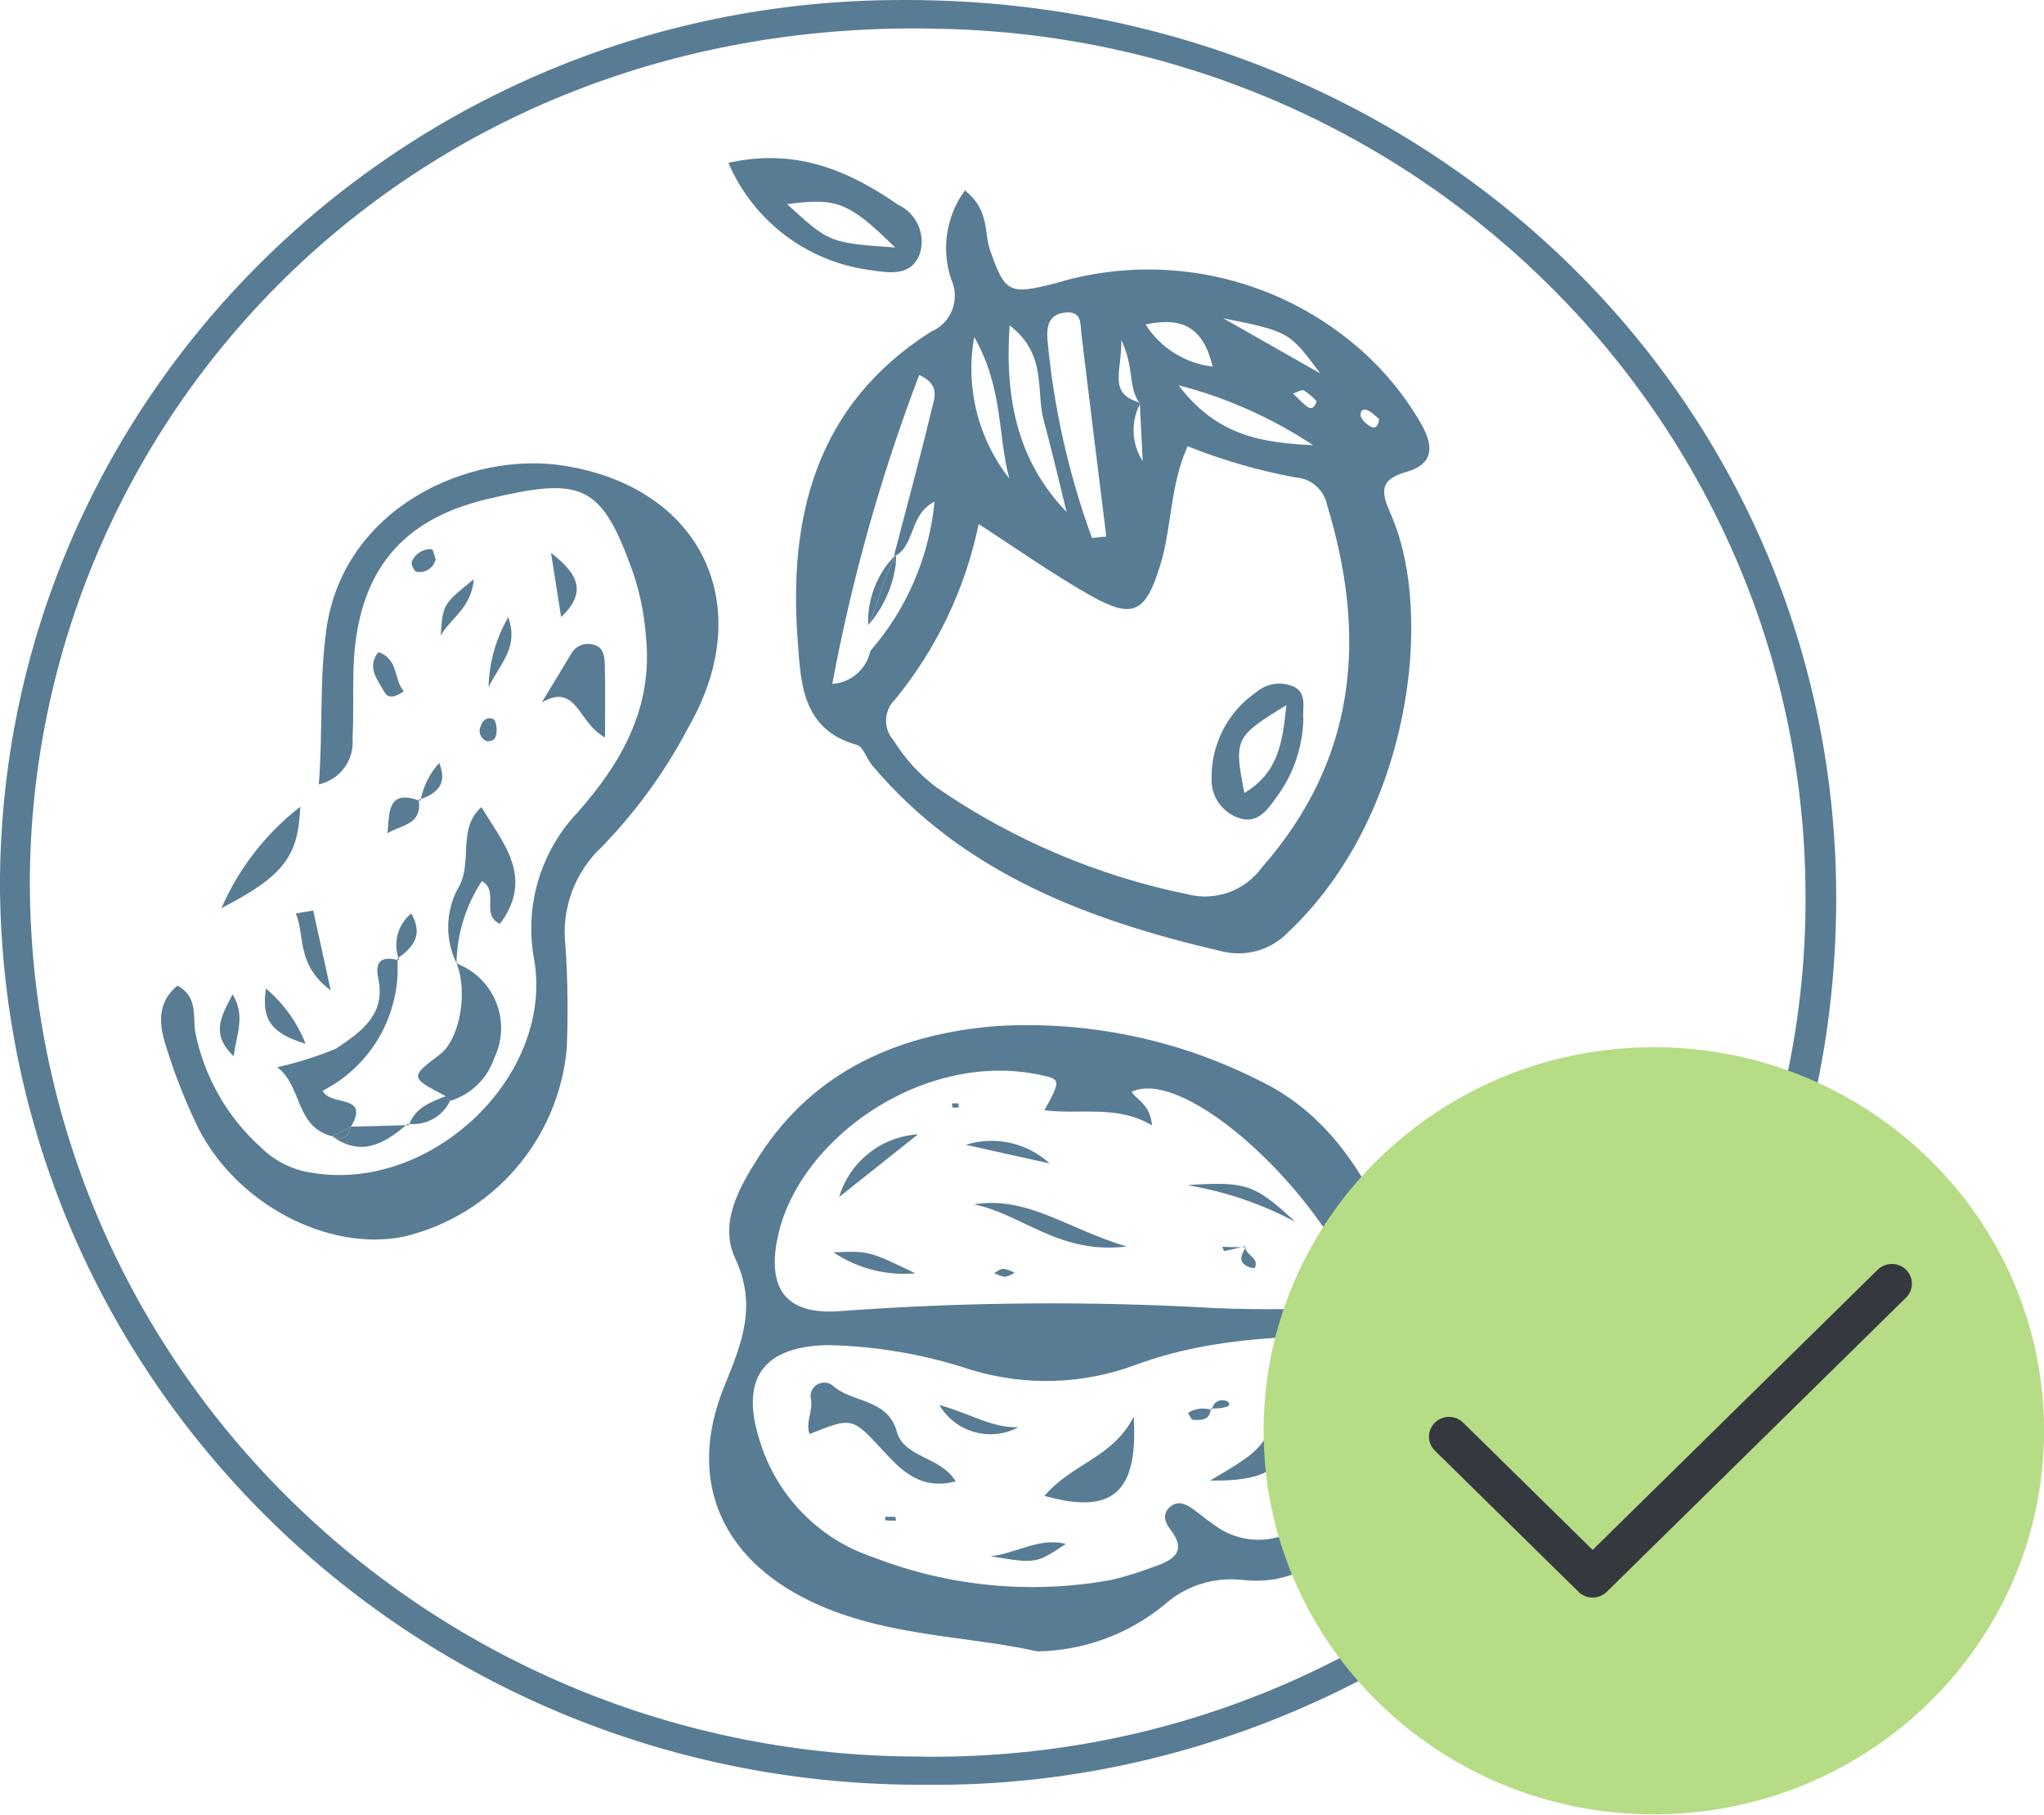
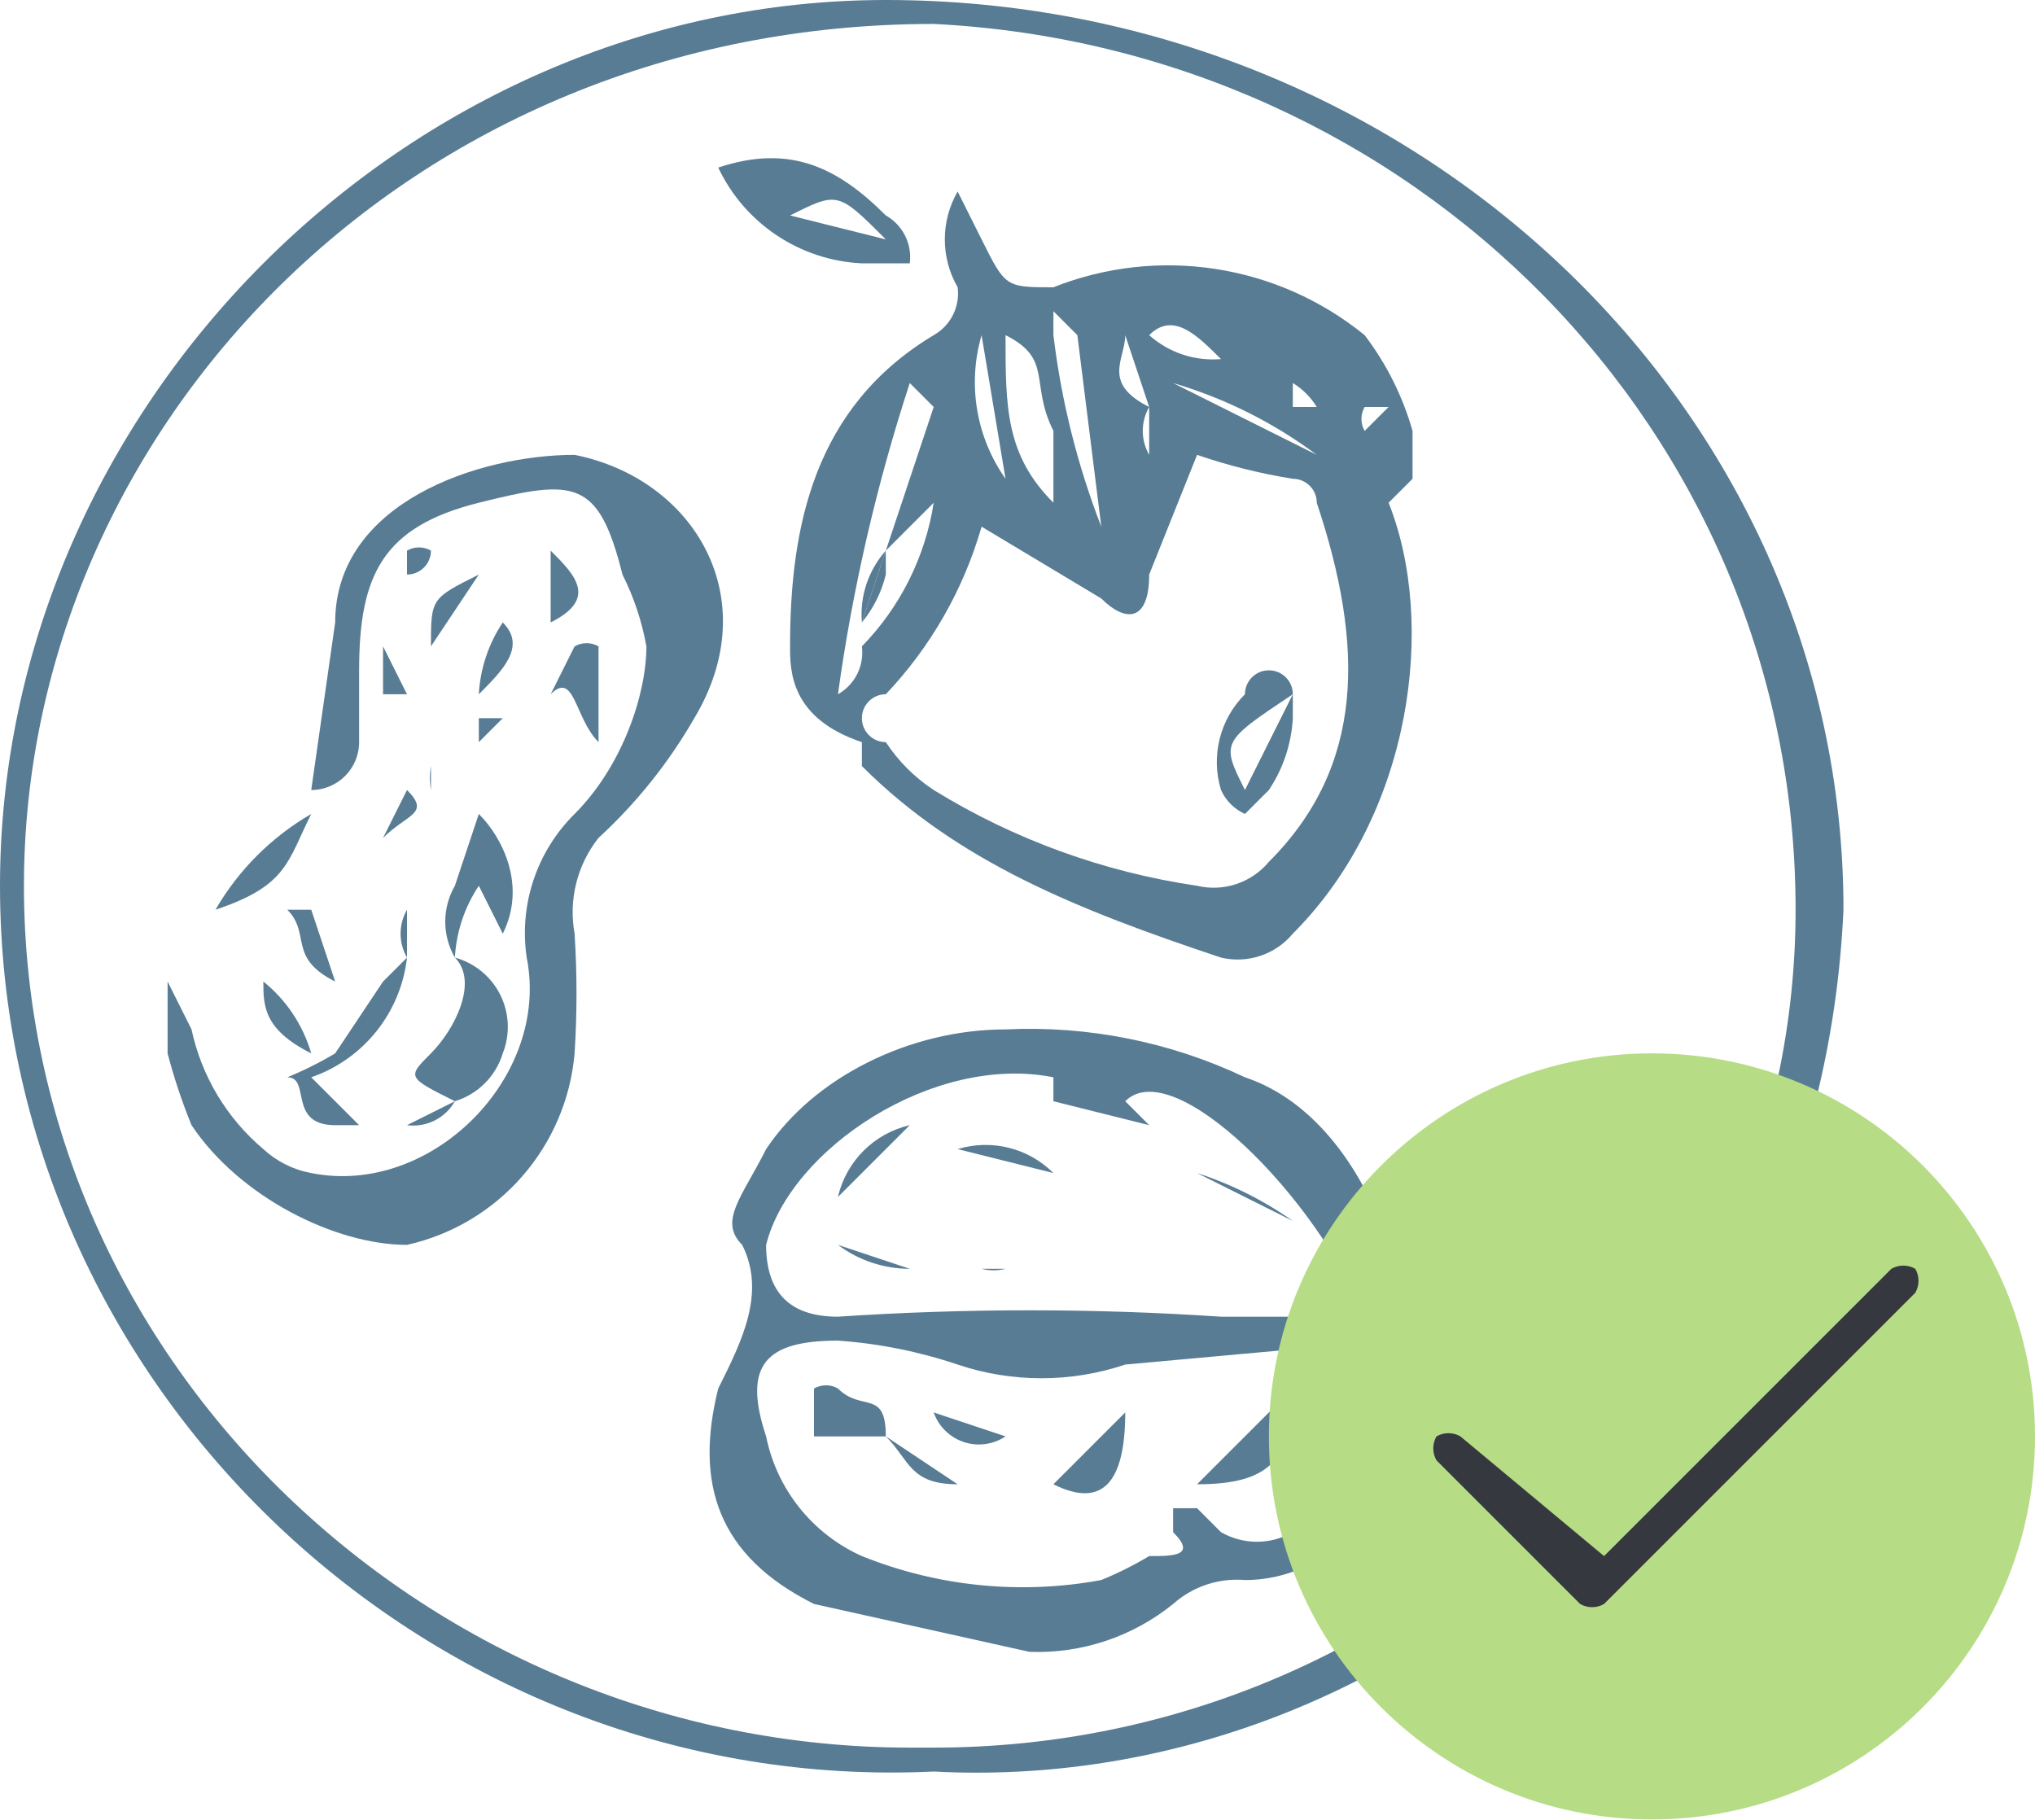
- <svg xmlns="http://www.w3.org/2000/svg" width="85.242" height="75.667" viewBox="0 0 85.242 75.667">
-   <g data-name="Group 1955" transform="translate(-283.436 -635.057)">
-     <g data-name="Group 1242" transform="translate(283.435 635.057)">
-       <g data-name="Group 1235" transform="translate(0 0)">
-         <path data-name="Path 1412" d="M-215.335,146.454c-20.705.129-37.4,16.7-37.343,37.048.2,20.815,17.508,37.541,38.684,37.383,19.015.189,37.762-14.369,37.893-36.767C-175.979,163.127-193.222,146.234-215.335,146.454Zm1.141,73.255c-20.5.059-37.177-16.232-37.238-36.388v-.092c.057-19.194,15.746-36.225,38.1-35.573,20.031.473,36,16.6,35.952,36.3,0,19.752-16.295,35.763-36.389,35.76l-.422,0Z" transform="translate(252.678 -146.452)" fill="#587c94" />
-         <path data-name="Path 1420" d="M-234.28,192.346l-.033-.035Z" transform="translate(252.97 -146.516)" fill="#587c94" />
-         <path data-name="Path 1430" d="M-219.928,173.21c.13,1.707.161,3.677,2.463,4.319.271.076.406.575.636.85,3.812,4.521,9.041,6.475,14.629,7.769a2.873,2.873,0,0,0,2.743-.825c5.065-4.787,6.117-13.209,4.26-17.42-.406-.923-.5-1.431.666-1.764,1.271-.364,1.056-1.258.525-2.13a12.3,12.3,0,0,0-2.608-3.1,13.381,13.381,0,0,0-12.558-2.636c-1.941.5-2.113.414-2.743-1.4-.253-.728,0-1.628-1.041-2.472a4.083,4.083,0,0,0-.566,3.729,1.624,1.624,0,0,1-.835,2.162l-.029.012C-219.174,163.354-220.323,168.017-219.928,173.21Zm23.687-9.661c.218.05.4.271.559.39-.034.294-.157.406-.334.324a1.013,1.013,0,0,1-.384-.339c-.128-.186-.031-.418.159-.376Zm-1.9-1.515-4.044-2.3C-199.435,160.294-199.435,160.294-198.14,162.033Zm-.572,1.367c-.2-.161-.373-.349-.559-.525.154-.048.354-.181.455-.129a2.619,2.619,0,0,1,.528.453c-.09.293-.237.351-.425.2Zm.272,1.628c-2.011-.1-3.962-.322-5.608-2.5A18.587,18.587,0,0,1-198.44,165.028Zm-4.187-3.278a3.837,3.837,0,0,1-2.795-1.757C-203.878,159.666-203.019,160.118-202.626,161.75Zm-3.808-1.107c.545,1.129.289,1.966.743,2.6.021,0,.038.012.06.019l-.031.029s.031-.029.02-.016l-.018.044c.031.6.061,1.2.12,2.377a2.387,2.387,0,0,1-.12-2.377v-.027c-.011-.015-.018-.033-.028-.048-1.325-.386-.705-1.331-.746-2.605Zm-2.3-1.149c.672-.051.588.48.64.916.337,2.81.689,5.62,1.036,8.43l-.6.054a32.936,32.936,0,0,1-1.853-8.248c-.052-.608.071-1.1.776-1.152Zm-2.357.536c1.586,1.226,1.084,2.736,1.422,3.963.344,1.267.639,2.546.955,3.821-2-2.072-2.59-4.633-2.377-7.785Zm-1.474.487c1.219,2.152.972,4.094,1.462,5.9a7.4,7.4,0,0,1-1.462-5.9Zm.181,7.8c1.668,1.076,3.132,2.123,4.7,3,1.755.984,2.264.674,2.862-1.243.508-1.615.411-3.37,1.157-5a24.011,24.011,0,0,0,4.493,1.3,1.436,1.436,0,0,1,1.321,1.147c1.674,5.492,1.247,10.6-2.717,15.116a2.926,2.926,0,0,1-3.09,1.124,28.511,28.511,0,0,1-10.454-4.441,7.17,7.17,0,0,1-1.822-1.985,1.229,1.229,0,0,1,.058-1.692,16.907,16.907,0,0,0,3.495-7.33Zm-1.953-4.794c-.494,2.056-1.049,4.094-1.584,6.144.032-.032.058-.066.089-.1v.068c.813-.49.561-1.717,1.612-2.253a11.129,11.129,0,0,1-2.678,6.227,1.733,1.733,0,0,1-1.587,1.374,74.508,74.508,0,0,1,3.623-12.882c.9.4.629.989.524,1.421Z" transform="translate(253.198 -146.463)" fill="#587c94" />
-         <path data-name="Path 1431" d="M-192.768,201.346c-1.3-.654-1.665-1.826-2.161-2.96-1.247-2.845-2.786-5.444-5.784-6.855a21.417,21.417,0,0,0-10.851-2.228c-4.049.317-7.6,1.839-9.9,5.4-.846,1.31-1.7,2.819-1.021,4.274.921,1.969.3,3.515-.429,5.3-1.667,4.037-.092,7.432,3.979,9.2,2.98,1.293,6.217,1.269,9.063,1.907a8.569,8.569,0,0,0,5.268-1.927,4.174,4.174,0,0,1,3.258-1.056c2.438.273,3.93-1.12,5.008-3.025a9.511,9.511,0,0,0,.936-2.513,8.413,8.413,0,0,1,2.445-4.063C-192.2,202.074-192.016,201.721-192.768,201.346Zm-27.983-3.006c.717-4.276,6.262-8.218,11.3-6.927.508.13.495.281-.133,1.4,1.5.2,3.013-.242,4.49.634-.094-.9-.621-1.034-.852-1.4,2.206-1.068,8.035,4.16,9.806,9.035-2.171,0-4.228.075-6.278-.014a119.694,119.694,0,0,0-15.6.118c-2.217.191-3.083-.78-2.737-2.846Zm23.433,7.277a1.486,1.486,0,0,0-.671,1.82,2.059,2.059,0,0,1-.933,2.756,3.075,3.075,0,0,1-3.589-.088c-.3-.206-.576-.437-.869-.65s-.638-.386-.974-.092-.2.655.029.947c.7.9.123,1.264-.659,1.532a14.7,14.7,0,0,1-1.814.563,18.364,18.364,0,0,1-9.9-.938,7.388,7.388,0,0,1-4.754-4.857c-.84-2.6.13-3.955,2.859-4a20.287,20.287,0,0,1,5.892,1.012,10.719,10.719,0,0,0,6.931-.191c3.266-1.2,6.721-1.258,10.862-1.188-1.087,1.43-.979,2.793-2.408,3.372Z" transform="translate(253.141 -146.512)" fill="#587c94" />
-         <path data-name="Path 1432" d="M-229.267,165.9c-3.944-.624-9.176,1.745-9.9,6.8-.3,2.115-.144,4.214-.319,6.491a1.8,1.8,0,0,0,1.406-1.926c.049-.9.016-1.8.034-2.69.075-3.951,1.738-6.372,5.58-7.281,3.972-.941,4.763-.671,6.11,3.133a11.007,11.007,0,0,1,.515,2.628c.289,2.919-1,5.214-2.855,7.307a7.038,7.038,0,0,0-1.8,6.191c.78,4.855-4.31,9.631-9.209,8.847a3.808,3.808,0,0,1-2.174-1.046,8.79,8.79,0,0,1-2.762-4.84c-.1-.67.113-1.47-.741-1.929-.935.775-.738,1.756-.426,2.689a23.558,23.558,0,0,0,1.294,3.25c1.612,3.182,5.418,5.162,8.56,4.533a8.9,8.9,0,0,0,6.806-7.823,38.991,38.991,0,0,0-.052-4.3,4.875,4.875,0,0,1,1.512-4.133,21.44,21.44,0,0,0,3.635-5.025C-221.167,171.721-223.527,166.806-229.267,165.9Z" transform="translate(252.783 -146.479)" fill="#587c94" />
-         <path data-name="Path 1433" d="M-216.908,157.718c.786.114,1.747.314,2.118-.68A1.7,1.7,0,0,0-215.7,155c-2.074-1.438-4.273-2.376-7.076-1.747A7.476,7.476,0,0,0-216.908,157.718Zm1.088-.935c-2.743-.193-2.743-.193-4.507-1.808,2.066-.278,2.574-.091,4.506,1.808Z" transform="translate(253.154 -146.461)" fill="#587c94" />
-         <path data-name="Path 1434" d="M-238.843,190.242a15.093,15.093,0,0,1-2.452.774c1.06.812.738,2.488,2.292,2.88l.783-.4h0c.813-1.389-.89-.831-1.179-1.5a5.736,5.736,0,0,0,3.116-5.452c-.636-.157-.958.03-.8.769C-236.764,188.814-237.78,189.529-238.843,190.242Z" transform="translate(252.859 -146.508)" fill="#587c94" />
-         <path data-name="Path 1435" d="M-236.362,186.492v.048c.024.006.046.009.07.016Z" transform="translate(252.938 -146.508)" fill="#587c94" />
-         <path data-name="Path 1436" d="M-234.293,192.3l.031.035.071.077.007.008a2.789,2.789,0,0,0,1.842-1.774,2.882,2.882,0,0,0-1.381-3.877c-.061-.029-.123-.056-.186-.08.484,1.186.129,3.161-.681,3.78-1.269.968-1.269.968.222,1.753h0Z" transform="translate(252.951 -146.508)" fill="#587c94" />
-         <path data-name="Path 1437" d="M-233.933,186.691" transform="translate(252.976 -146.508)" fill="#587c94" />
-         <path data-name="Path 1438" d="M-233.932,186.678v.011l.219-.1Z" transform="translate(252.976 -146.508)" fill="#587c94" />
-         <path data-name="Path 1439" d="M-233.933,186.691h0v0Z" transform="translate(252.976 -146.508)" fill="#587c94" />
-         <path data-name="Path 1440" d="M-232.873,183.242c.744.43-.073,1.415.755,1.786,1.439-1.938.127-3.37-.775-4.868-1.047.928-.315,2.36-1,3.427a3.431,3.431,0,0,0-.039,3.083h0A6.426,6.426,0,0,1-232.873,183.242Z" transform="translate(252.971 -146.499)" fill="#587c94" />
-         <path data-name="Path 1441" d="M-233.936,186.681v0Z" transform="translate(252.976 -146.508)" fill="#587c94" />
-         <path data-name="Path 1442" d="M-227.8,177.246c0-1.238.018-2.13-.009-3.02-.01-.344-.031-.749-.488-.853a.8.8,0,0,0-.914.383c-.406.674-.813,1.352-1.224,2.028C-228.967,174.943-228.945,176.627-227.8,177.246Z" transform="translate(253.032 -146.49)" fill="#587c94" />
-         <path data-name="Path 1443" d="M-240.3,180.143a10.82,10.82,0,0,0-3.288,4.234C-240.982,183.019-240.38,182.22-240.3,180.143Z" transform="translate(252.823 -146.499)" fill="#587c94" />
-         <path data-name="Path 1444" d="M-230.058,169.54l.422,2.677C-228.4,171.059-229.147,170.256-230.058,169.54Z" transform="translate(253.038 -146.484)" fill="#587c94" />
-         <path data-name="Path 1445" d="M-240.531,184.6c.387.964.013,2.131,1.454,3.21l-.731-3.333Z" transform="translate(252.871 -146.505)" fill="#587c94" />
-         <path data-name="Path 1446" d="M-234.586,172.989c.4-.707,1.282-1.144,1.381-2.347C-234.493,171.683-234.493,171.683-234.586,172.989Z" transform="translate(252.966 -146.486)" fill="#587c94" />
-         <path data-name="Path 1447" d="M-231.8,172.227a6.129,6.129,0,0,0-.822,2.914C-232.048,174.038-231.373,173.464-231.8,172.227Z" transform="translate(252.997 -146.488)" fill="#587c94" />
-         <path data-name="Path 1448" d="M-239.038,193.906c1.2.872,2.159.314,3.077-.461l-2.295.06h0C-238.364,193.927-238.6,194.111-239.038,193.906Z" transform="translate(252.895 -146.518)" fill="#587c94" />
-         <path data-name="Path 1449" d="M-235.94,193.387l-.069.058h.118Z" transform="translate(252.943 -146.518)" fill="#587c94" />
-         <path data-name="Path 1450" d="M-239.038,193.905c.441.2.675.021.783-.4h0Z" transform="translate(252.895 -146.518)" fill="#587c94" />
-         <path data-name="Path 1451" d="M-241.759,187.737c-.175,1.192.115,1.844,1.654,2.306A5.779,5.779,0,0,0-241.759,187.737Z" transform="translate(252.851 -146.51)" fill="#587c94" />
-         <path data-name="Path 1452" d="M-237.144,173.686c-.5.646-.021,1.157.255,1.668.146.27.434.233.813-.036C-236.516,174.842-236.274,173.988-237.144,173.686Z" transform="translate(252.922 -146.49)" fill="#587c94" />
-         <path data-name="Path 1453" d="M-243.12,187.978c-.5.96-.914,1.663.045,2.583C-242.956,189.611-242.575,188.881-243.12,187.978Z" transform="translate(252.822 -146.51)" fill="#587c94" />
-         <path data-name="Path 1454" d="M-236.768,181.251c.541-.349,1.454-.343,1.3-1.368C-236.78,179.408-236.695,180.413-236.768,181.251Z" transform="translate(252.931 -146.499)" fill="#587c94" />
-         <path data-name="Path 1455" d="M-235.492,179.844v.037c.023.009.044.015.068.023Z" transform="translate(252.951 -146.499)" fill="#587c94" />
-         <path data-name="Path 1456" d="M-232.957,176.81a.457.457,0,0,0,.259.592c.382.035.418-.233.421-.477,0-.156-.052-.411-.149-.448C-232.7,176.373-232.888,176.562-232.957,176.81Z" transform="translate(252.991 -146.494)" fill="#587c94" />
-         <path data-name="Path 1457" d="M-236.292,186.557c-.013-.035-.02-.068-.032-.1l-.044.034h0Z" transform="translate(252.937 -146.508)" fill="#587c94" />
-         <path data-name="Path 1458" d="M-235.785,184.6a1.7,1.7,0,0,0-.535,1.857C-235.72,186.005-235.267,185.516-235.785,184.6Z" transform="translate(252.937 -146.505)" fill="#587c94" />
-         <path data-name="Path 1459" d="M-236.362,186.492h0l.07.064Z" transform="translate(252.938 -146.508)" fill="#587c94" />
-         <path data-name="Path 1460" d="M-234.638,178.319a3.192,3.192,0,0,0-.762,1.5C-234.684,179.57-234.289,179.154-234.638,178.319Z" transform="translate(252.953 -146.497)" fill="#587c94" />
-         <path data-name="Path 1461" d="M-235.489,179.847l.067.058c.005-.031.016-.061.022-.09C-235.43,179.824-235.46,179.837-235.489,179.847Z" transform="translate(252.951 -146.499)" fill="#587c94" />
-         <path data-name="Path 1462" d="M-234.777,169.815c-.056-.149-.1-.422-.17-.427a.842.842,0,0,0-.826.524c-.046.094.1.406.2.419A.688.688,0,0,0-234.777,169.815Z" transform="translate(252.947 -146.484)" fill="#587c94" />
-         <path data-name="Path 1463" d="M-235.941,193.387l.049.055c.006-.018.015-.032.021-.049Z" transform="translate(252.944 -146.518)" fill="#587c94" />
-         <path data-name="Path 1464" d="M-234.176,192.429l-.007-.008-.071-.077-.031-.035-.072-.079c-.617.249-1.253.474-1.514,1.159A1.692,1.692,0,0,0-234.176,192.429Z" transform="translate(252.945 -146.516)" fill="#587c94" />
-         <path data-name="Path 1465" d="M-234.209,192.422l-.07-.078Z" transform="translate(252.971 -146.516)" fill="#587c94" />
-         <path data-name="Path 1466" d="M-234.383,192.231h0l.072.079Z" transform="translate(252.969 -146.516)" fill="#587c94" />
-         <path data-name="Path 1497" d="M-205.855,163.274l-.06-.019c.011.015.018.033.029.048Z" transform="translate(253.422 -146.475)" fill="#587c94" />
-         <path data-name="Path 1498" d="M-205.87,163.288c.011-.012-.02.016-.02.016v.027Z" transform="translate(253.422 -146.475)" fill="#587c94" />
-         <path data-name="Path 1514" d="M-201.743,180.626c.728.215,1.132-.358,1.5-.874a5.705,5.705,0,0,0,1.13-3.267c-.055-.452.182-1.089-.421-1.367a1.491,1.491,0,0,0-1.539.237,4.307,4.307,0,0,0-1.868,3.656A1.667,1.667,0,0,0-201.743,180.626Zm1.92-4.727c-.155,1.52-.316,2.808-1.75,3.663-.441-2.259-.4-2.343,1.753-3.663Z" transform="translate(253.469 -146.492)" fill="#587c94" />
-         <path data-name="Path 1515" d="M-215.987,169.72l.1-.124c-.032.031-.059.065-.09.1l-.006.026Z" transform="translate(253.261 -146.484)" fill="#587c94" />
-         <path data-name="Path 1516" d="M-215.987,169.72l.011.042.037-.072C-215.956,169.7-215.97,169.711-215.987,169.72Z" transform="translate(253.261 -146.484)" fill="#587c94" />
-         <path data-name="Path 1517" d="M-215.893,169.665V169.6c-.017.031-.031.064-.049.1Z" transform="translate(253.262 -146.484)" fill="#587c94" />
-         <path data-name="Path 1518" d="M-215.959,169.762l-.011-.042h0l.006-.026a3.989,3.989,0,0,0-1.077,2.862C-216.61,171.65-216.417,170.657-215.959,169.762Z" transform="translate(253.245 -146.484)" fill="#587c94" />
-         <path data-name="Path 1519" d="M-215.987,169.72c.017-.009.031-.02.048-.027.017-.032.031-.064.049-.1l-.1.123Z" transform="translate(253.261 -146.484)" fill="#587c94" />
-         <path data-name="Path 1520" d="M-215.973,169.763l.071.26c.01-.117.012-.238.012-.357l-.047.026A.4.4,0,0,0-215.973,169.763Z" transform="translate(253.262 -146.484)" fill="#587c94" />
-         <path data-name="Path 1521" d="M-215.959,169.763c-.458.894-.652,1.888-1.081,2.8a4.872,4.872,0,0,0,1.153-2.532C-215.911,169.936-215.935,169.85-215.959,169.763Z" transform="translate(253.245 -146.485)" fill="#587c94" />
-         <path data-name="Path 1522" d="M-215.987,169.719" transform="translate(253.261 -146.484)" fill="#587c94" />
-         <path data-name="Path 1523" d="M-215.8,206.251c-.389-1.42-1.864-1.186-2.681-1.936a.574.574,0,0,0-.8.095.553.553,0,0,0-.114.43c.119.542-.233,1-.048,1.5,1.771-.706,1.774-.708,3.038.662.79.859,1.585,1.692,3.055,1.312C-213.968,207.271-215.5,207.334-215.8,206.251Z" transform="translate(253.206 -146.533)" fill="#587c94" />
-         <path data-name="Path 1524" d="M-209.8,208.92c2.826.8,3.921-.125,3.719-3.3C-206.955,207.338-208.659,207.57-209.8,208.92Z" transform="translate(253.36 -146.535)" fill="#587c94" />
-         <path data-name="Path 1525" d="M-203,208.281c2.823.043,3.644-.769,3.058-3.589C-200.744,206.939-200.744,206.939-203,208.281Z" transform="translate(253.468 -146.534)" fill="#587c94" />
-         <path data-name="Path 1526" d="M-212.019,211.445c1.907.312,1.907.312,3.143-.516C-210.016,210.65-210.945,211.337-212.019,211.445Z" transform="translate(253.325 -146.542)" fill="#587c94" />
-         <path data-name="Path 1527" d="M-214.119,205.126a2.474,2.474,0,0,0,3.3.931C-211.906,206.095-212.832,205.489-214.119,205.126Z" transform="translate(253.291 -146.534)" fill="#587c94" />
-         <path data-name="Path 1528" d="M-202.423,204.938a.412.412,0,0,0-.484.321l0,.015a1.9,1.9,0,0,0,.622-.078C-202.131,205.124-202.207,204.955-202.423,204.938Z" transform="translate(253.469 -146.534)" fill="#587c94" />
-         <path data-name="Path 1529" d="M-202.924,205.333c.005-.02.01-.041.017-.061h-.067l.021.024Z" transform="translate(253.468 -146.534)" fill="#587c94" />
-         <path data-name="Path 1530" d="M-203.911,205.46c.071.1.139.285.214.289.33.014.695.026.731-.426A1.145,1.145,0,0,0-203.911,205.46Z" transform="translate(253.453 -146.534)" fill="#587c94" />
-         <path data-name="Path 1531" d="M-202.954,205.3l-.021-.024h0a.136.136,0,0,1-.005.045c.018.006.037.006.055.012Z" transform="translate(253.468 -146.534)" fill="#587c94" />
-         <path data-name="Path 1532" d="M-202.953,205.3l-.021-.024h0Z" transform="translate(253.468 -146.534)" fill="#587c94" />
-         <path data-name="Path 1533" d="M-216.34,209.8v.145c.146.011.294.014.441.017a1.11,1.11,0,0,0-.005-.156C-216.049,209.794-216.2,209.8-216.34,209.8Z" transform="translate(253.256 -146.541)" fill="#587c94" />
-         <path data-name="Path 1534" d="M-212.7,196.751c1.967.379,3.564,2.108,6.371,1.756C-208.808,197.773-210.458,196.387-212.7,196.751Z" transform="translate(253.314 -146.522)" fill="#587c94" />
-         <path data-name="Path 1535" d="M-203.943,195.946a14.736,14.736,0,0,1,4.509,1.532C-201.135,195.9-201.48,195.787-203.943,195.946Z" transform="translate(253.453 -146.521)" fill="#587c94" />
-         <path data-name="Path 1536" d="M-218.23,196.439l3.288-2.613A3.669,3.669,0,0,0-218.23,196.439Z" transform="translate(253.226 -146.518)" fill="#587c94" />
-         <path data-name="Path 1537" d="M-218.461,198.755a5.278,5.278,0,0,0,3.412.874C-216.99,198.691-216.99,198.691-218.461,198.755Z" transform="translate(253.222 -146.525)" fill="#587c94" />
-         <path data-name="Path 1538" d="M-213.032,194.263l3.5.778A3.586,3.586,0,0,0-213.032,194.263Z" transform="translate(253.308 -146.519)" fill="#587c94" />
-         <path data-name="Path 1539" d="M-211.87,199.619a1.526,1.526,0,0,0,.455.157,1.08,1.08,0,0,0,.4-.17,1.533,1.533,0,0,0-.469-.165C-211.615,199.441-211.743,199.555-211.87,199.619Z" transform="translate(253.327 -146.526)" fill="#587c94" />
-         <path data-name="Path 1540" d="M-201.551,198.557c-.142.293-.353.6.137.806.079.035.244.062.254.038C-200.957,198.98-201.518,198.889-201.551,198.557Z" transform="translate(253.488 -146.525)" fill="#587c94" />
-         <path data-name="Path 1541" d="M-201.558,198.532v.026l.028-.059Z" transform="translate(253.491 -146.525)" fill="#587c94" />
-         <path data-name="Path 1542" d="M-202.426,198.7c.241-.047.479-.1.719-.16-.269,0-.533-.009-.794-.019A.891.891,0,0,0-202.426,198.7Z" transform="translate(253.476 -146.525)" fill="#587c94" />
-         <path data-name="Path 1543" d="M-201.572,198.545l.049-.046-.193.042C-201.667,198.542-201.625,198.545-201.572,198.545Z" transform="translate(253.488 -146.525)" fill="#587c94" />
-         <path data-name="Path 1544" d="M-213.315,192.7c0-.058-.01-.119-.014-.168h-.266a.761.761,0,0,0,.017.173A1.365,1.365,0,0,0-213.315,192.7Z" transform="translate(253.299 -146.516)" fill="#587c94" />
+ <svg xmlns="http://www.w3.org/2000/svg" width="85" height="76" viewBox="0 0 85 76">
+   <g data-name="Group 1955">
+     <g data-name="Group 1242">
+       <g data-name="Group 1235" fill="#587c94">
+         <path data-name="Path 1412" d="M37 0C17 0 0 17 0 37c0 21 18 38 39 37 19 1 37-14 38-36C77 17 59 0 37 0zm1 73C18 73 1 57 1 37 1 18 17 1 39 1c20 1 36 17 36 37 0 19-16 35-36 35h-1z" />
+         <path data-name="Path 1420" d="M19 46z" />
+         <path data-name="Path 1430" d="M33 27c0 1 0 3 3 4v1c4 4 9 6 15 8a3 3 0 0 0 3-1c5-5 6-13 4-18l1-1v-2a12 12 0 0 0-2-4 13 13 0 0 0-13-2c-2 0-2 0-3-2l-1-2a4 4 0 0 0 0 4 2 2 0 0 1-1 2c-5 3-6 8-6 13zm24-10h1l-1 1a1 1 0 0 1 0-1zm-2-1l-4-3 4 3zm-1 1v-1a3 3 0 0 1 1 1h-1zm1 2l-6-3a19 19 0 0 1 6 3zm-4-4a4 4 0 0 1-3-1c1-1 2 0 3 1zm-4-1l1 3v2a2 2 0 0 1 0-2c-2-1-1-2-1-3zm-3-1l1 1 1 8a33 33 0 0 1-2-8v-1zm-2 1c2 1 1 2 2 4v3c-2-2-2-4-2-7zm-1 0l1 6a7 7 0 0 1-1-6zm0 8l5 3c1 1 2 1 2-1l2-5a24 24 0 0 0 4 1 1 1 0 0 1 1 1c2 6 2 11-2 15a3 3 0 0 1-3 1 29 29 0 0 1-11-4 7 7 0 0 1-2-2 1 1 0 0 1 0-2 17 17 0 0 0 4-7zm-2-5l-2 6 2-2a11 11 0 0 1-3 6 2 2 0 0 1-1 2 75 75 0 0 1 3-13l1 1z" />
+         <path data-name="Path 1431" d="M60 55l-2-3c-1-3-3-6-6-7a21 21 0 0 0-10-2c-4 0-8 2-10 5-1 2-2 3-1 4 1 2 0 4-1 6-1 4 0 7 4 9l9 2a9 9 0 0 0 6-2 4 4 0 0 1 3-1c2 0 4-1 5-3a10 10 0 0 0 1-3 8 8 0 0 1 2-4v-1zm-28-3c1-4 7-8 12-7v1l4 1-1-1c2-2 8 4 10 9h-6a120 120 0 0 0-16 0c-2 0-3-1-3-3zm24 7a1 1 0 0 0-1 2 2 2 0 0 1-1 3 3 3 0 0 1-3 0l-1-1h-1v1c1 1 0 1-1 1a15 15 0 0 1-2 1 18 18 0 0 1-10-1 7 7 0 0 1-4-5c-1-3 0-4 3-4a20 20 0 0 1 5 1 11 11 0 0 0 7 0l11-1-2 3z" />
+         <path data-name="Path 1432" d="M24 19c-4 0-10 2-10 7l-1 7a2 2 0 0 0 2-2v-3c0-4 1-6 5-7s5-1 6 3a11 11 0 0 1 1 3c0 2-1 5-3 7a7 7 0 0 0-2 6c1 5-4 10-9 9a4 4 0 0 1-2-1 9 9 0 0 1-3-5l-1-2v3a24 24 0 0 0 1 3c2 3 6 5 9 5a9 9 0 0 0 7-8 39 39 0 0 0 0-5 5 5 0 0 1 1-4 21 21 0 0 0 4-5c3-5 0-10-5-11z" />
+         <path data-name="Path 1433" d="M36 11h2a2 2 0 0 0-1-2c-2-2-4-3-7-2a7 7 0 0 0 6 4zm1-1l-4-1c2-1 2-1 4 1z" />
+         <path data-name="Path 1434" d="M14 44a15 15 0 0 1-2 1c1 0 0 2 2 2h1l-2-2a6 6 0 0 0 4-5l-1 1-2 3z" />
+         <path data-name="Path 1435" d="M17 40z" />
+         <path data-name="Path 1436" d="M19 46a3 3 0 0 0 2-2 3 3 0 0 0-2-4c1 1 0 3-1 4s-1 1 1 2z" />
+         <path data-name="Path 1438" d="M19 40z" />
+         <path data-name="Path 1439" d="M19 40z" />
+         <path data-name="Path 1440" d="M20 37l1 2c1-2 0-4-1-5l-1 3a3 3 0 0 0 0 3 6 6 0 0 1 1-3z" />
+         <path data-name="Path 1441" d="M19 40z" />
+         <path data-name="Path 1442" d="M25 31v-3-1a1 1 0 0 0-1 0l-1 2c1-1 1 1 2 2z" />
+         <path data-name="Path 1443" d="M13 34a11 11 0 0 0-4 4c3-1 3-2 4-4z" />
+         <path data-name="Path 1444" d="M23 23v3c2-1 1-2 0-3z" />
+         <path data-name="Path 1445" d="M12 38c1 1 0 2 2 3l-1-3z" />
+         <path data-name="Path 1446" d="M18 27l2-3c-2 1-2 1-2 3z" />
+         <path data-name="Path 1447" d="M21 26a6 6 0 0 0-1 3c1-1 2-2 1-3z" />
+         <path data-name="Path 1448" d="M14 47h3-2-1z" />
+         <path data-name="Path 1449" d="M17 47z" />
+         <path data-name="Path 1450" d="M14 47h1z" />
+         <path data-name="Path 1451" d="M11 41c0 1 0 2 2 3a6 6 0 0 0-2-3z" />
+         <path data-name="Path 1452" d="M16 27v2h1l-1-2z" />
+         <path data-name="Path 1453" d="M10 41v0z" />
+         <path data-name="Path 1454" d="M16 35c1-1 2-1 1-2l-1 2z" />
+         <path data-name="Path 1455" d="M17 33h1z" />
+         <path data-name="Path 1456" d="M20 30v1l1-1h-1z" />
+         <path data-name="Path 1457" d="M17 40z" />
+         <path data-name="Path 1458" d="M17 38a2 2 0 0 0 0 2v-2z" />
+         <path data-name="Path 1459" d="M17 40z" />
+         <path data-name="Path 1460" d="M18 32a3 3 0 0 0 0 1v-1z" />
+         <path data-name="Path 1461" d="M17 33h0z" />
+         <path data-name="Path 1462" d="M18 23a1 1 0 0 0-1 0v1a1 1 0 0 0 1-1z" />
+         <path data-name="Path 1463" d="M17 47z" />
+         <path data-name="Path 1464" d="M19 46l-2 1a2 2 0 0 0 2-1z" />
+         <path data-name="Path 1465" d="M19 46z" />
+         <path data-name="Path 1466" d="M19 46z" />
+         <path data-name="Path 1497" d="M48 17z" />
+         <path data-name="Path 1498" d="M48 17z" />
+         <path data-name="Path 1514" d="M52 34l1-1a6 6 0 0 0 1-3v-1a1 1 0 0 0-2 0 4 4 0 0 0-1 4 2 2 0 0 0 1 1zm2-5l-2 4c-1-2-1-2 2-4z" />
+         <path data-name="Path 1515" d="M37 23z" />
+         <path data-name="Path 1516" d="M37 23z" />
+         <path data-name="Path 1517" d="M37 23z" />
+         <path data-name="Path 1518" d="M37 23a4 4 0 0 0-1 3l1-3z" />
+         <path data-name="Path 1519" d="M37 23z" />
+         <path data-name="Path 1520" d="M37 23v0z" />
+         <path data-name="Path 1521" d="M37 23l-1 3a5 5 0 0 0 1-2v-1z" />
+         <path data-name="Path 1523" d="M37 60c0-2-1-1-2-2a1 1 0 0 0-1 0v2h3c1 1 1 2 3 2l-3-2z" />
+         <path data-name="Path 1524" d="M44 62c2 1 3 0 3-3l-3 3z" />
+         <path data-name="Path 1525" d="M50 62c3 0 4-1 4-4l-4 4z" />
+         <path data-name="Path 1526" d="M41 65l3-1-3 1z" />
+         <path data-name="Path 1527" d="M39 59a2 2 0 0 0 3 1l-3-1z" />
+         <path data-name="Path 1528" d="M51 58v0z" />
+         <path data-name="Path 1529" d="M51 59h-1 1z" />
+         <path data-name="Path 1530" d="M50 59z" />
+         <path data-name="Path 1531" d="M51 59h-1 1z" />
+         <path data-name="Path 1532" d="M51 59h-1z" />
+         <path data-name="Path 1533" d="M37 63z" />
+         <path data-name="Path 1534" d="M41 50l6 2-6-2z" />
+         <path data-name="Path 1535" d="M50 49a15 15 0 0 1 4 2l-4-2z" />
+         <path data-name="Path 1536" d="M35 50l3-3a4 4 0 0 0-3 3z" />
+         <path data-name="Path 1537" d="M35 52a5 5 0 0 0 3 1l-3-1z" />
+         <path data-name="Path 1538" d="M40 48l4 1a4 4 0 0 0-4-1z" />
+         <path data-name="Path 1539" d="M41 53a2 2 0 0 0 1 0h-1z" />
+         <path data-name="Path 1540" d="M52 52v0z" />
+         <path data-name="Path 1541" d="M52 52z" />
+         <path data-name="Path 1542" d="M51 52h1-1z" />
+         <path data-name="Path 1543" d="M52 52z" />
+         <path data-name="Path 1544" d="M40 46z" />
      </g>
    </g>
-     <g data-name="Group 1383" transform="translate(336.133 678.732)">
-       <ellipse data-name="Ellipse 24" cx="16.273" cy="15.996" rx="16.273" ry="15.996" transform="translate(0 0)" fill="#b6dc85" />
-       <path data-name="Path 1310" d="M-410.835,341.207a.752.752,0,0,1-.529-.216l-5.99-5.888a.726.726,0,0,1,0-1.041.757.757,0,0,1,1.059,0h0l5.46,5.367,11.949-11.746a.757.757,0,0,1,1.059,0,.727.727,0,0,1,0,1.04l-12.478,12.266A.755.755,0,0,1-410.835,341.207Z" transform="translate(424.557 -318.342)" fill="#363840" stroke="#363840" stroke-miterlimit="10" stroke-width="0.175" />
+     <g data-name="Group 1383" transform="translate(53 44)">
+       <ellipse data-name="Ellipse 24" cx="16" cy="16" rx="16" ry="16" fill="#b6dc85" />
+       <path data-name="Path 1310" d="M14 23a1 1 0 0 1-1 0l-6-6a1 1 0 0 1 0-1 1 1 0 0 1 1 0l6 5L26 9a1 1 0 0 1 1 0 1 1 0 0 1 0 1L14 23z" fill="#363840" />
    </g>
  </g>
</svg>
